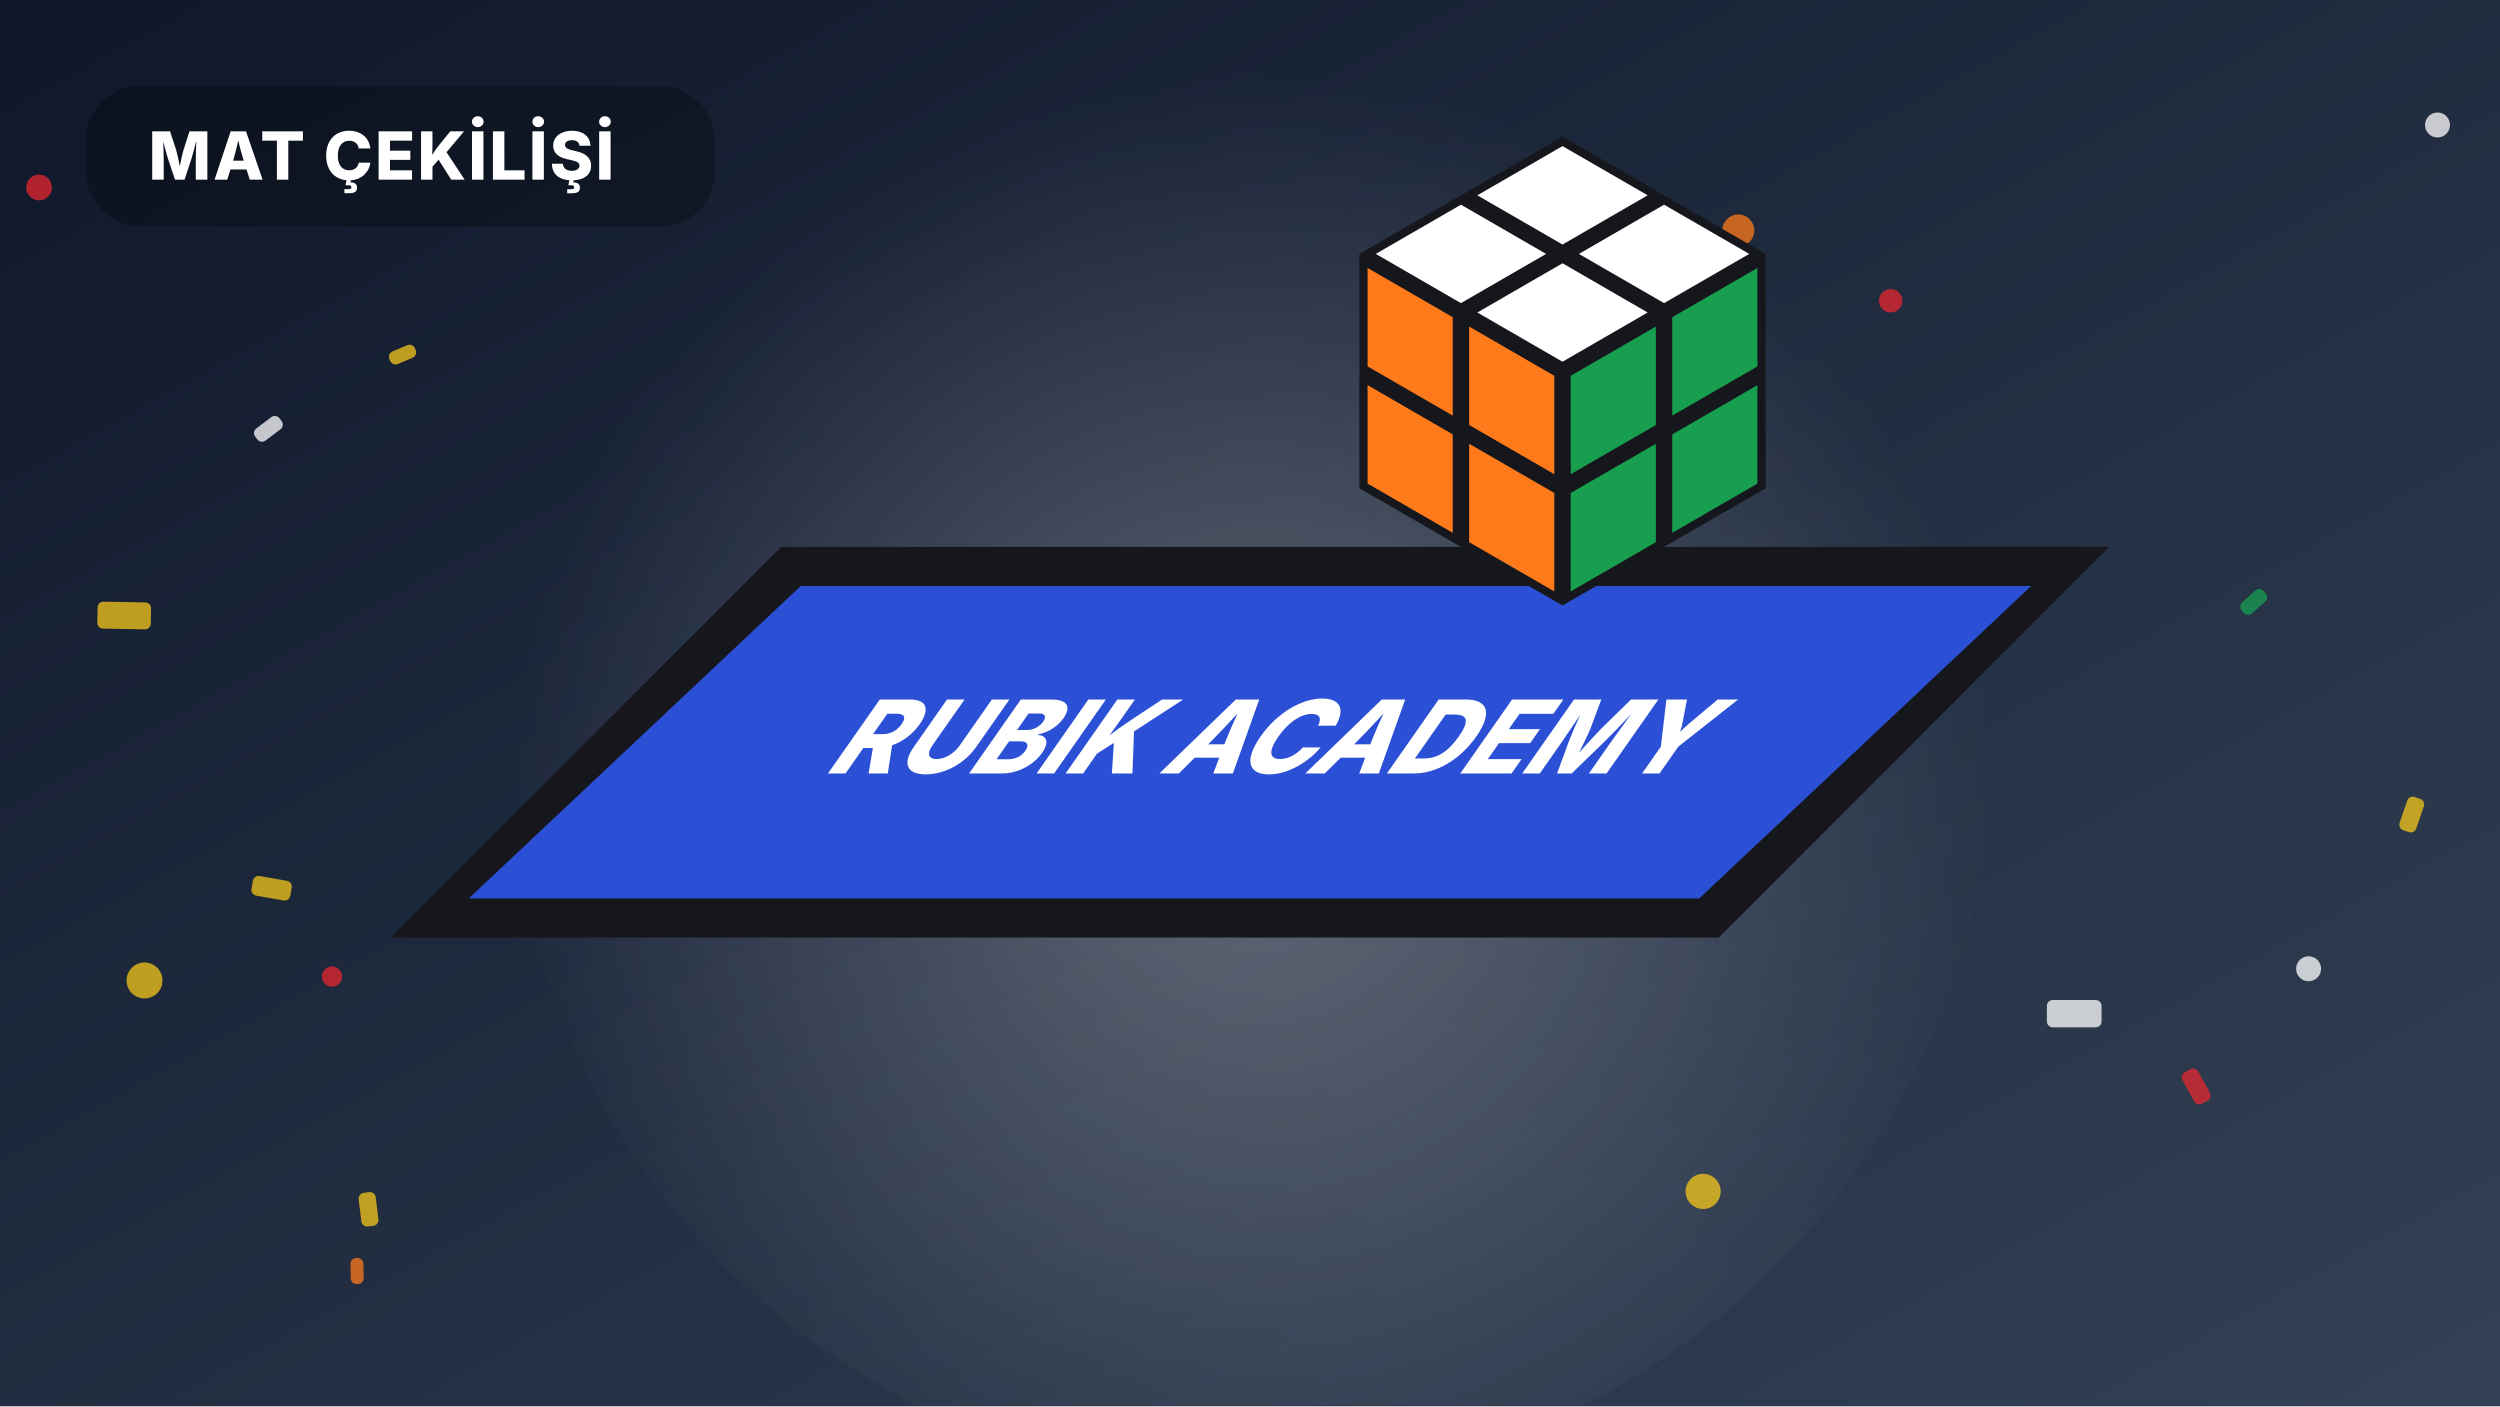
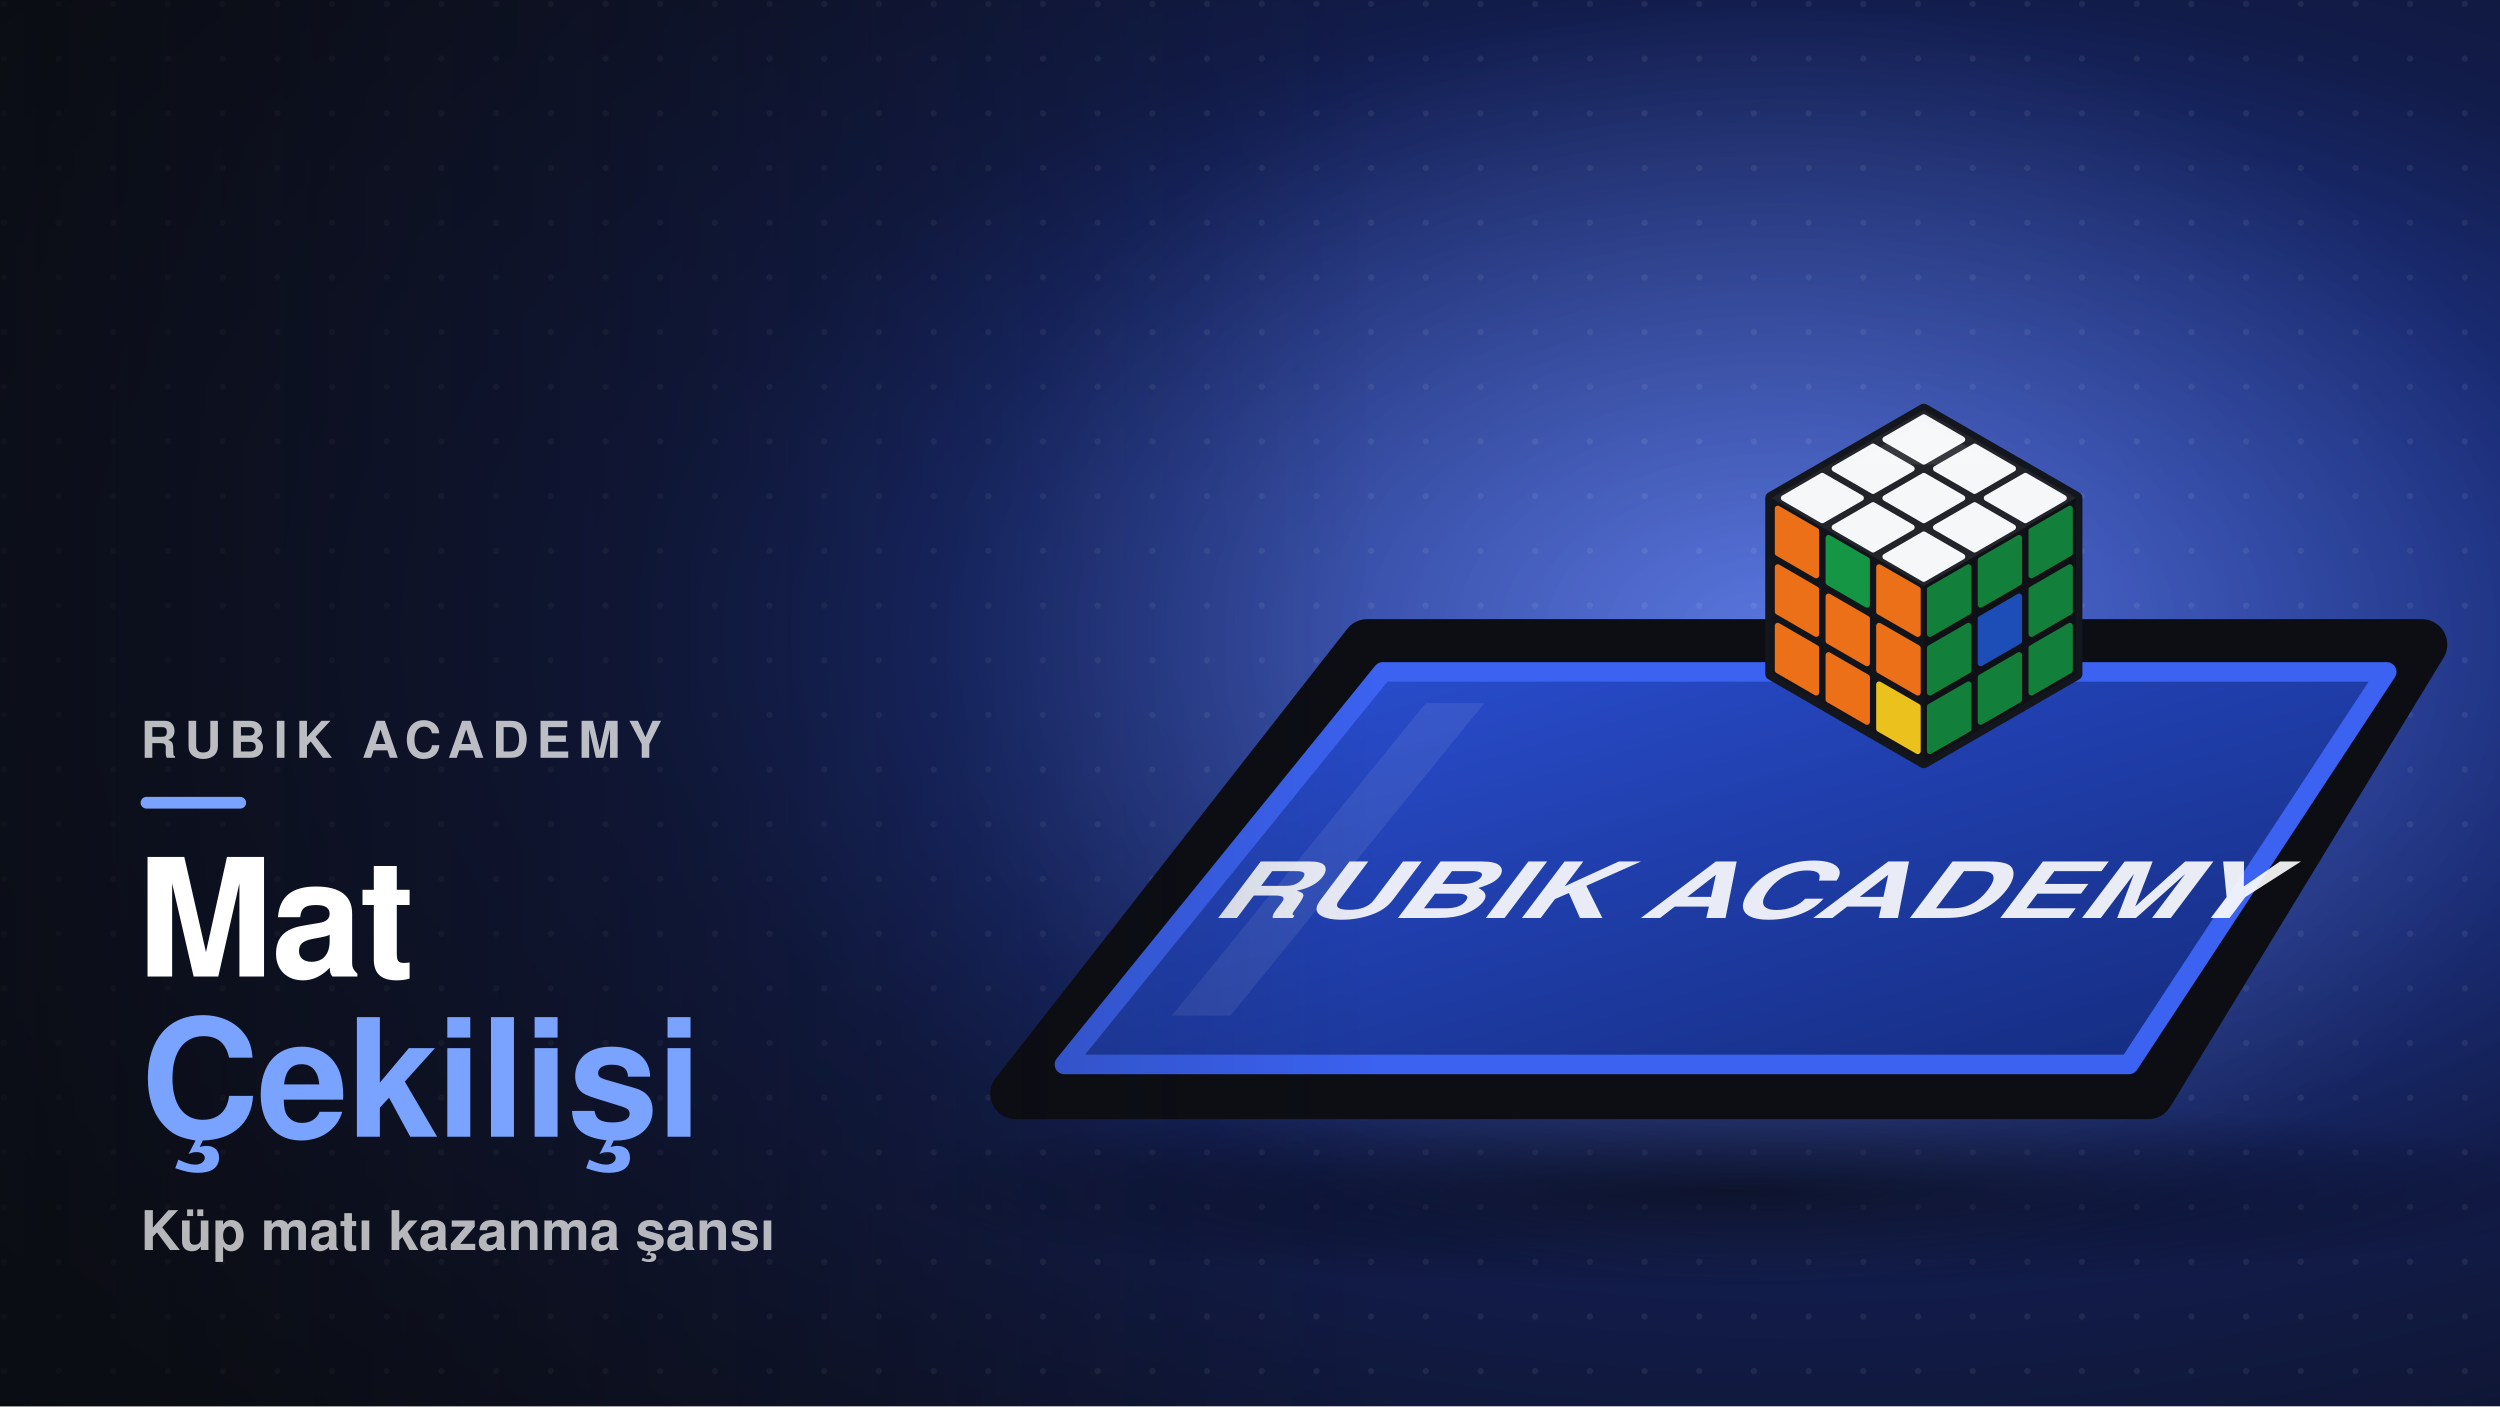
- <svg xmlns="http://www.w3.org/2000/svg" viewBox="0 0 640 360">
+ <svg xmlns="http://www.w3.org/2000/svg" viewBox="0 0 1280 720">
  <defs>
-     <linearGradient id="g" x1="0" y1="0" x2="1" y2="1">
-       <stop offset="0" stop-color="#0f172a" />
-       <stop offset="1" stop-color="#334155" />
-     </linearGradient>
-     <radialGradient id="l" cx=".5" cy=".55" r=".5">
-       <stop offset="0" stop-color="#fff" stop-opacity=".28" />
+     <radialGradient id="bg" cx=".72" cy=".45" r=".85">
+       <stop offset="0" stop-color="#2b50d6" />
+       <stop offset=".55" stop-color="#121c4a" />
+       <stop offset="1" stop-color="#0b0d14" />
+     </radialGradient>
+     <radialGradient id="spot" cx=".5" cy=".5" r=".5">
+       <stop offset="0" stop-color="#fff" stop-opacity=".22" />
      <stop offset="1" stop-color="#fff" stop-opacity="0" />
    </radialGradient>
+     <radialGradient id="sh" cx=".5" cy=".5" r=".5">
+       <stop offset="0" stop-color="#000" stop-opacity=".55" />
+       <stop offset="1" stop-color="#000" stop-opacity="0" />
+     </radialGradient>
+     <linearGradient id="fade" x1="0" x2="1">
+       <stop offset="0" stop-color="#0b0d14" stop-opacity=".75" />
+       <stop offset=".55" stop-color="#0b0d14" stop-opacity="0" />
+     </linearGradient>
+     <pattern id="dots" width="28" height="28" patternUnits="userSpaceOnUse">
+       <circle cx="2" cy="2" r="1.6" fill="#fff" opacity=".07" />
+     </pattern>
+     <linearGradient id="mt" x1="0" y1="0" x2="1" y2="1">
+       <stop offset="0" stop-color="#2b50d6" />
+       <stop offset="1" stop-color="#132a7a" />
+     </linearGradient>
  </defs>
-   <rect width="640" height="360" fill="url(#g)" />
-   <circle cx="320" cy="190" r="190" fill="url(#l)" />
-   <rect x="96" y="305" width="8.7" height="4.4" rx="1.5" fill="#f6c719" opacity=".75" transform="rotate(83 96 305)" />
-   <circle cx="591" cy="248" r="3.2" fill="#ffffff" opacity=".75" />
-   <rect x="107" y="91" width="7.1" height="3.5" rx="1.5" fill="#f6c719" opacity=".75" transform="rotate(157 107 91)" />
-   <circle cx="624" cy="32" r="3.2" fill="#ffffff" opacity=".75" />
-   <rect x="73" y="109" width="7.8" height="3.9" rx="1.5" fill="#ffffff" opacity=".75" transform="rotate(143 73 109)" />
-   <rect x="562" y="273" width="9.2" height="4.6" rx="1.5" fill="#e6252f" opacity=".75" transform="rotate(61 562 273)" />
-   <circle cx="37" cy="251" r="4.6" fill="#f6c719" opacity=".75" />
-   <rect x="25" y="154" width="13.7" height="6.9" rx="1.5" fill="#f6c719" opacity=".75" transform="rotate(1 25 154)" />
-   <circle cx="484" cy="77" r="3.0" fill="#e6252f" opacity=".75" />
-   <rect x="93" y="322" width="6.7" height="3.3" rx="1.5" fill="#ff7a1a" opacity=".75" transform="rotate(89 93 322)" />
-   <rect x="581" y="153" width="7.5" height="3.8" rx="1.5" fill="#179e4f" opacity=".75" transform="rotate(138 581 153)" />
-   <circle cx="445" cy="59" r="4.1" fill="#ff7a1a" opacity=".75" />
-   <rect x="538" y="263" width="14.0" height="7.0" rx="1.5" fill="#ffffff" opacity=".75" transform="rotate(180 538 263)" />
-   <circle cx="85" cy="250" r="2.6" fill="#e6252f" opacity=".75" />
-   <circle cx="436" cy="305" r="4.5" fill="#f6c719" opacity=".75" />
-   <rect x="621" y="205" width="9.0" height="4.5" rx="1.5" fill="#f6c719" opacity=".75" transform="rotate(109 621 205)" />
-   <circle cx="10" cy="48" r="3.3" fill="#e6252f" opacity=".75" />
-   <rect x="65" y="224" width="10.1" height="5.1" rx="1.5" fill="#f6c719" opacity=".75" transform="rotate(10 65 224)" />
-   <g transform="translate(320 200)">
-     <path d="M-220 40 L-120 -60 L220 -60 L120 40 Z" fill="#15171c" />
-     <path d="M-200 30 L-115 -50 L200 -50 L115 30 Z" fill="#2b50d6" />
-     <text x="0" y="-2" text-anchor="middle" font-family="Plus Jakarta Sans,Inter,Arial" font-weight="800" font-size="26" fill="#fff" transform="skewX(-35)">RUBIK ACADEMY</text>
+   <rect width="1280" height="720" fill="url(#bg)" />
+   <rect width="1280" height="720" fill="url(#dots)" />
+   <ellipse cx="900" cy="330" rx="420" ry="330" fill="url(#spot)" />
+   <ellipse cx="890" cy="610" rx="440" ry="50" fill="url(#sh)" />
+   <g transform="translate(0 0)">
+     <path d="M520 560 L700 330 L1240 330 L1100 560 Z" fill="#0c0e14" stroke="#0c0e14" stroke-width="26" stroke-linejoin="round" />
+     <path d="M545 545 L708 344 L1222 344 L1090 545 Z" fill="url(#mt)" stroke="#3b62f0" stroke-width="10" stroke-linejoin="round" />
+     <path d="M600 520 L730 360 L760 360 L630 520 Z" fill="#fff" opacity=".08" />
+     <text x="0" y="0" transform="translate(888 470) skewX(-37) scale(1 .62)" text-anchor="middle" font-family="'Plus Jakarta Sans','Segoe UI',Helvetica,Arial,sans-serif" font-size="64" font-weight="800" fill="#fff" fill-opacity=".9">RUBIK ACADEMY</text>
  </g>
-   <g>
-     <polygon points="400.0,35.0 452.0,65.0 452.0,125.0 400.0,155.0 348.0,125.0 348.0,65.0" fill="#15171c" />
-     <polygon points="400.0,37.4 421.8,50.0 400.0,62.6 378.2,50.0" fill="#ffffff" />
-     <polygon points="449.9,68.6 428.1,81.2 428.1,106.4 449.9,93.8" fill="#179e4f" />
-     <polygon points="350.1,68.6 371.9,81.2 371.9,106.4 350.1,93.8" fill="#ff7a1a" />
-     <polygon points="374.0,52.4 395.8,65.0 374.0,77.6 352.2,65.0" fill="#ffffff" />
-     <polygon points="449.9,98.6 428.1,111.2 428.1,136.4 449.9,123.8" fill="#179e4f" />
-     <polygon points="350.1,98.6 371.9,111.2 371.9,136.4 350.1,123.8" fill="#ff7a1a" />
-     <polygon points="426.0,52.4 447.8,65.0 426.0,77.6 404.2,65.0" fill="#ffffff" />
-     <polygon points="423.9,83.6 402.1,96.2 402.1,121.4 423.9,108.8" fill="#179e4f" />
-     <polygon points="376.1,83.6 397.9,96.2 397.9,121.4 376.1,108.8" fill="#ff7a1a" />
-     <polygon points="400.0,67.4 421.8,80.0 400.0,92.6 378.2,80.0" fill="#ffffff" />
-     <polygon points="423.9,113.6 402.1,126.2 402.1,151.4 423.9,138.8" fill="#179e4f" />
-     <polygon points="376.1,113.6 397.9,126.2 397.9,151.4 376.1,138.8" fill="#ff7a1a" />
-   </g>
-   <g font-family="Plus Jakarta Sans,Inter,Arial,sans-serif" font-weight="800">
-     <rect x="22" y="22" rx="14" width="161" height="36" fill="#000" opacity=".28" />
-     <text x="38" y="46" font-size="17" fill="#fff" letter-spacing=".5">MAT ÇEKİLİŞİ</text>
+   <polygon points="985.0,210.0 1062.9,255.0 1062.9,345.0 985.0,390.0 907.1,345.0 907.1,255.0" fill="#14161d" stroke="#14161d" stroke-width="6.6" stroke-linejoin="round" />
+   <polygon points="985.0,213.6 1004.7,225.0 985.0,236.4 965.3,225.0" fill="#f4f6f8" stroke="#f4f6f8" stroke-width="3.0" stroke-linejoin="round" />
+   <polygon points="1059.8,260.4 1040.1,271.8 1040.1,294.6 1059.8,283.2" fill="#17a34a" stroke="#17a34a" stroke-width="3.0" stroke-linejoin="round" />
+   <polygon points="910.2,260.4 929.9,271.8 929.9,294.6 910.2,283.2" fill="#ff7a1a" stroke="#ff7a1a" stroke-width="3.0" stroke-linejoin="round" />
+   <polygon points="959.0,228.6 978.8,240.0 959.0,251.4 939.3,240.0" fill="#f4f6f8" stroke="#f4f6f8" stroke-width="3.0" stroke-linejoin="round" />
+   <polygon points="1059.8,290.4 1040.1,301.8 1040.1,324.6 1059.8,313.2" fill="#17a34a" stroke="#17a34a" stroke-width="3.0" stroke-linejoin="round" />
+   <polygon points="910.2,290.4 929.9,301.8 929.9,324.6 910.2,313.2" fill="#ff7a1a" stroke="#ff7a1a" stroke-width="3.0" stroke-linejoin="round" />
+   <polygon points="933.0,243.6 952.8,255.0 933.0,266.4 913.3,255.0" fill="#f4f6f8" stroke="#f4f6f8" stroke-width="3.0" stroke-linejoin="round" />
+   <polygon points="1059.8,320.4 1040.1,331.8 1040.1,354.6 1059.8,343.2" fill="#17a34a" stroke="#17a34a" stroke-width="3.0" stroke-linejoin="round" />
+   <polygon points="910.2,320.4 929.9,331.8 929.9,354.6 910.2,343.2" fill="#ff7a1a" stroke="#ff7a1a" stroke-width="3.0" stroke-linejoin="round" />
+   <polygon points="1011.0,228.6 1030.7,240.0 1011.0,251.4 991.2,240.0" fill="#f4f6f8" stroke="#f4f6f8" stroke-width="3.0" stroke-linejoin="round" />
+   <polygon points="1033.8,275.4 1014.1,286.8 1014.1,309.6 1033.8,298.2" fill="#17a34a" stroke="#17a34a" stroke-width="3.0" stroke-linejoin="round" />
+   <polygon points="936.2,275.4 955.9,286.8 955.9,309.6 936.2,298.2" fill="#17a34a" stroke="#17a34a" stroke-width="3.0" stroke-linejoin="round" />
+   <polygon points="985.0,243.6 1004.7,255.0 985.0,266.4 965.3,255.0" fill="#f4f6f8" stroke="#f4f6f8" stroke-width="3.0" stroke-linejoin="round" />
+   <polygon points="1033.8,305.4 1014.1,316.8 1014.1,339.6 1033.8,328.2" fill="#2563eb" stroke="#2563eb" stroke-width="3.0" stroke-linejoin="round" />
+   <polygon points="936.2,305.4 955.9,316.8 955.9,339.6 936.2,328.2" fill="#ff7a1a" stroke="#ff7a1a" stroke-width="3.0" stroke-linejoin="round" />
+   <polygon points="959.0,258.6 978.8,270.0 959.0,281.4 939.3,270.0" fill="#f4f6f8" stroke="#f4f6f8" stroke-width="3.0" stroke-linejoin="round" />
+   <polygon points="1033.8,335.4 1014.1,346.8 1014.1,369.6 1033.8,358.2" fill="#17a34a" stroke="#17a34a" stroke-width="3.0" stroke-linejoin="round" />
+   <polygon points="936.2,335.4 955.9,346.8 955.9,369.6 936.2,358.2" fill="#ff7a1a" stroke="#ff7a1a" stroke-width="3.0" stroke-linejoin="round" />
+   <polygon points="1037.0,243.6 1056.7,255.0 1037.0,266.4 1017.2,255.0" fill="#f4f6f8" stroke="#f4f6f8" stroke-width="3.0" stroke-linejoin="round" />
+   <polygon points="1007.9,290.4 988.1,301.8 988.1,324.6 1007.9,313.2" fill="#17a34a" stroke="#17a34a" stroke-width="3.0" stroke-linejoin="round" />
+   <polygon points="962.1,290.4 981.9,301.8 981.9,324.6 962.1,313.2" fill="#ff7a1a" stroke="#ff7a1a" stroke-width="3.0" stroke-linejoin="round" />
+   <polygon points="1011.0,258.6 1030.7,270.0 1011.0,281.4 991.2,270.0" fill="#f4f6f8" stroke="#f4f6f8" stroke-width="3.0" stroke-linejoin="round" />
+   <polygon points="1007.9,320.4 988.1,331.8 988.1,354.6 1007.9,343.2" fill="#17a34a" stroke="#17a34a" stroke-width="3.0" stroke-linejoin="round" />
+   <polygon points="962.1,320.4 981.9,331.8 981.9,354.6 962.1,343.2" fill="#ff7a1a" stroke="#ff7a1a" stroke-width="3.0" stroke-linejoin="round" />
+   <polygon points="985.0,273.6 1004.7,285.0 985.0,296.4 965.3,285.0" fill="#f4f6f8" stroke="#f4f6f8" stroke-width="3.0" stroke-linejoin="round" />
+   <polygon points="1007.9,350.4 988.1,361.8 988.1,384.6 1007.9,373.2" fill="#17a34a" stroke="#17a34a" stroke-width="3.0" stroke-linejoin="round" />
+   <polygon points="962.1,350.4 981.9,361.8 981.9,384.6 962.1,373.2" fill="#ffd21f" stroke="#ffd21f" stroke-width="3.0" stroke-linejoin="round" />
+   <polygon points="1062.9,255.0 985.0,300.0 985.0,390.0 1062.9,345.0" fill="#000" opacity=".22" />
+   <polygon points="907.1,255.0 985.0,300.0 985.0,390.0 907.1,345.0" fill="#000" opacity=".08" />
+   <polygon points="985.0,210.0 1062.9,255.0 985.0,300.0 907.1,255.0" fill="#fff" opacity=".06" />
+   <polygon points="985.0,216.0 1022.7,237.8 947.3,237.8" fill="#fff" opacity=".10" />
+   <rect width="1280" height="720" fill="url(#fade)" />
+   <g font-family="'Plus Jakarta Sans','Segoe UI',Helvetica,Arial,sans-serif">
+     <rect x="72" y="408" width="54" height="6" rx="3" fill="#7aa2ff" />
+     <text x="72" y="388" font-size="26" font-weight="700" fill="#fff" fill-opacity=".72" letter-spacing="4">RUBIK ACADEMY</text>
+     <text x="70" y="500" font-size="84" font-weight="800" fill="#fff" letter-spacing="-1">Mat</text>
+     <text x="72" y="582" font-size="84" font-weight="800" fill="#7aa2ff" letter-spacing="-1">Çekilişi</text>
+     <text x="72" y="640" font-size="28" font-weight="600" fill="#fff" fill-opacity=".7">Küp matı kazanma şansı</text>
  </g>
</svg>
